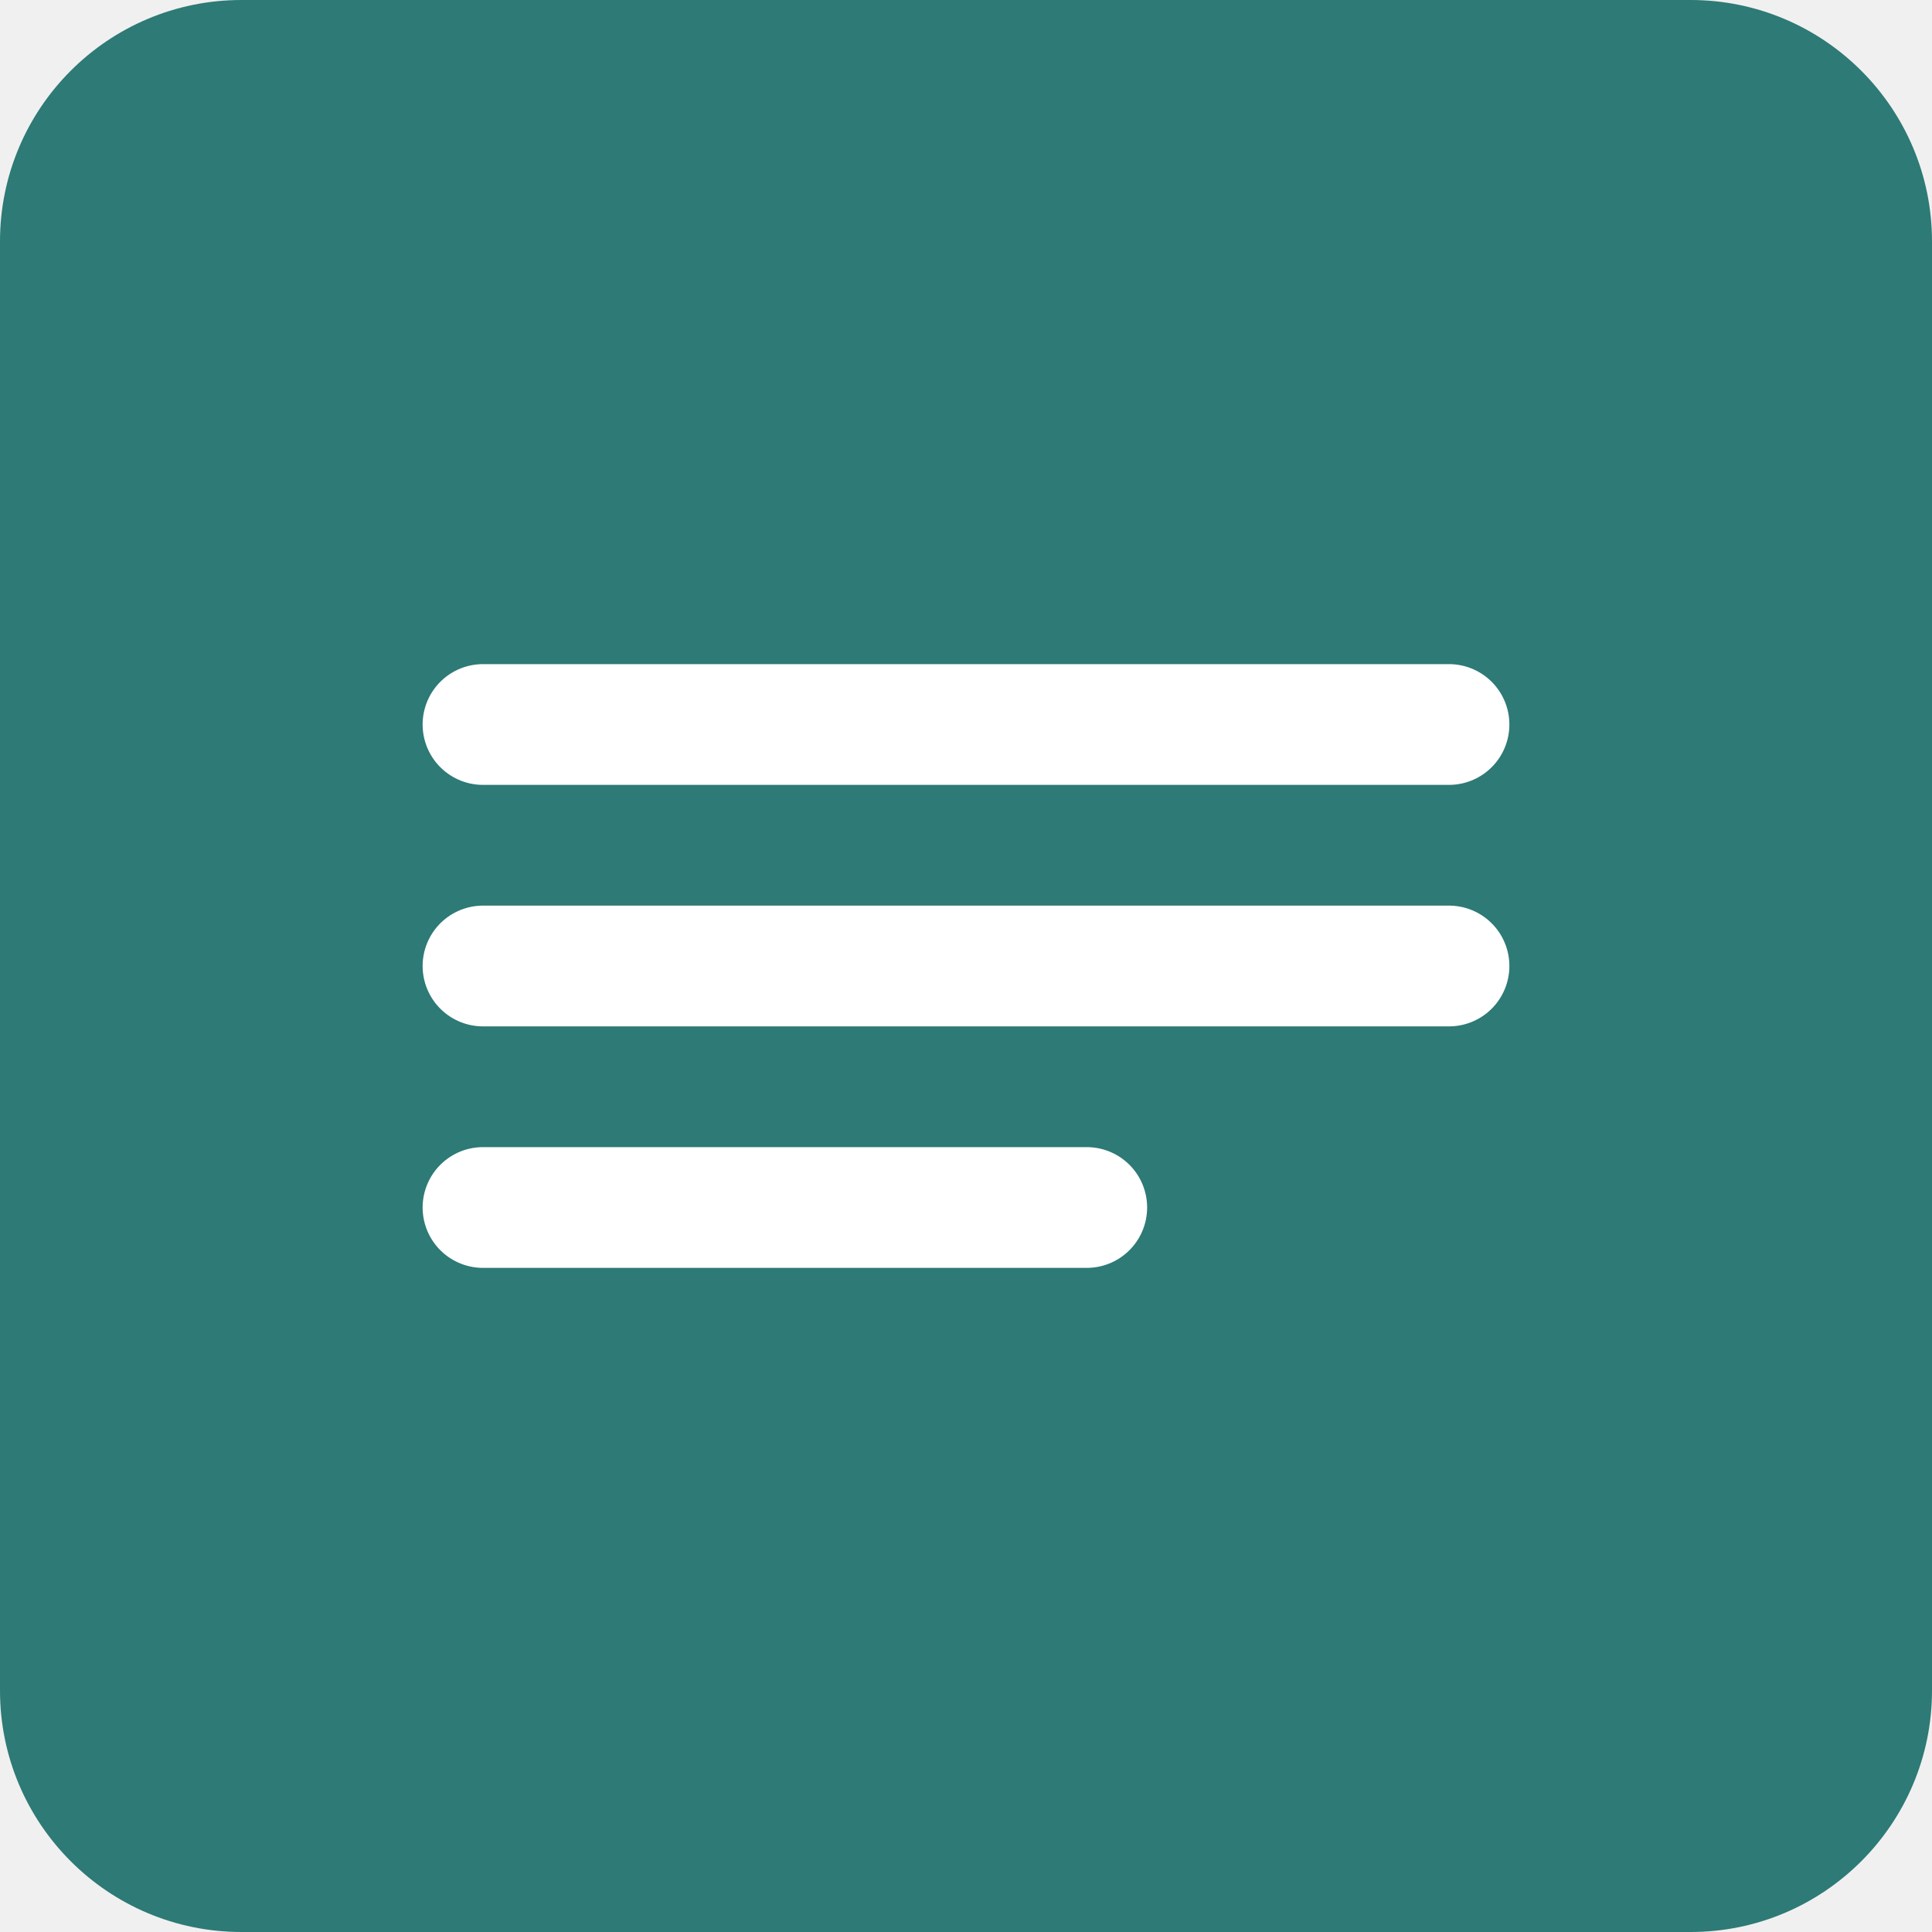
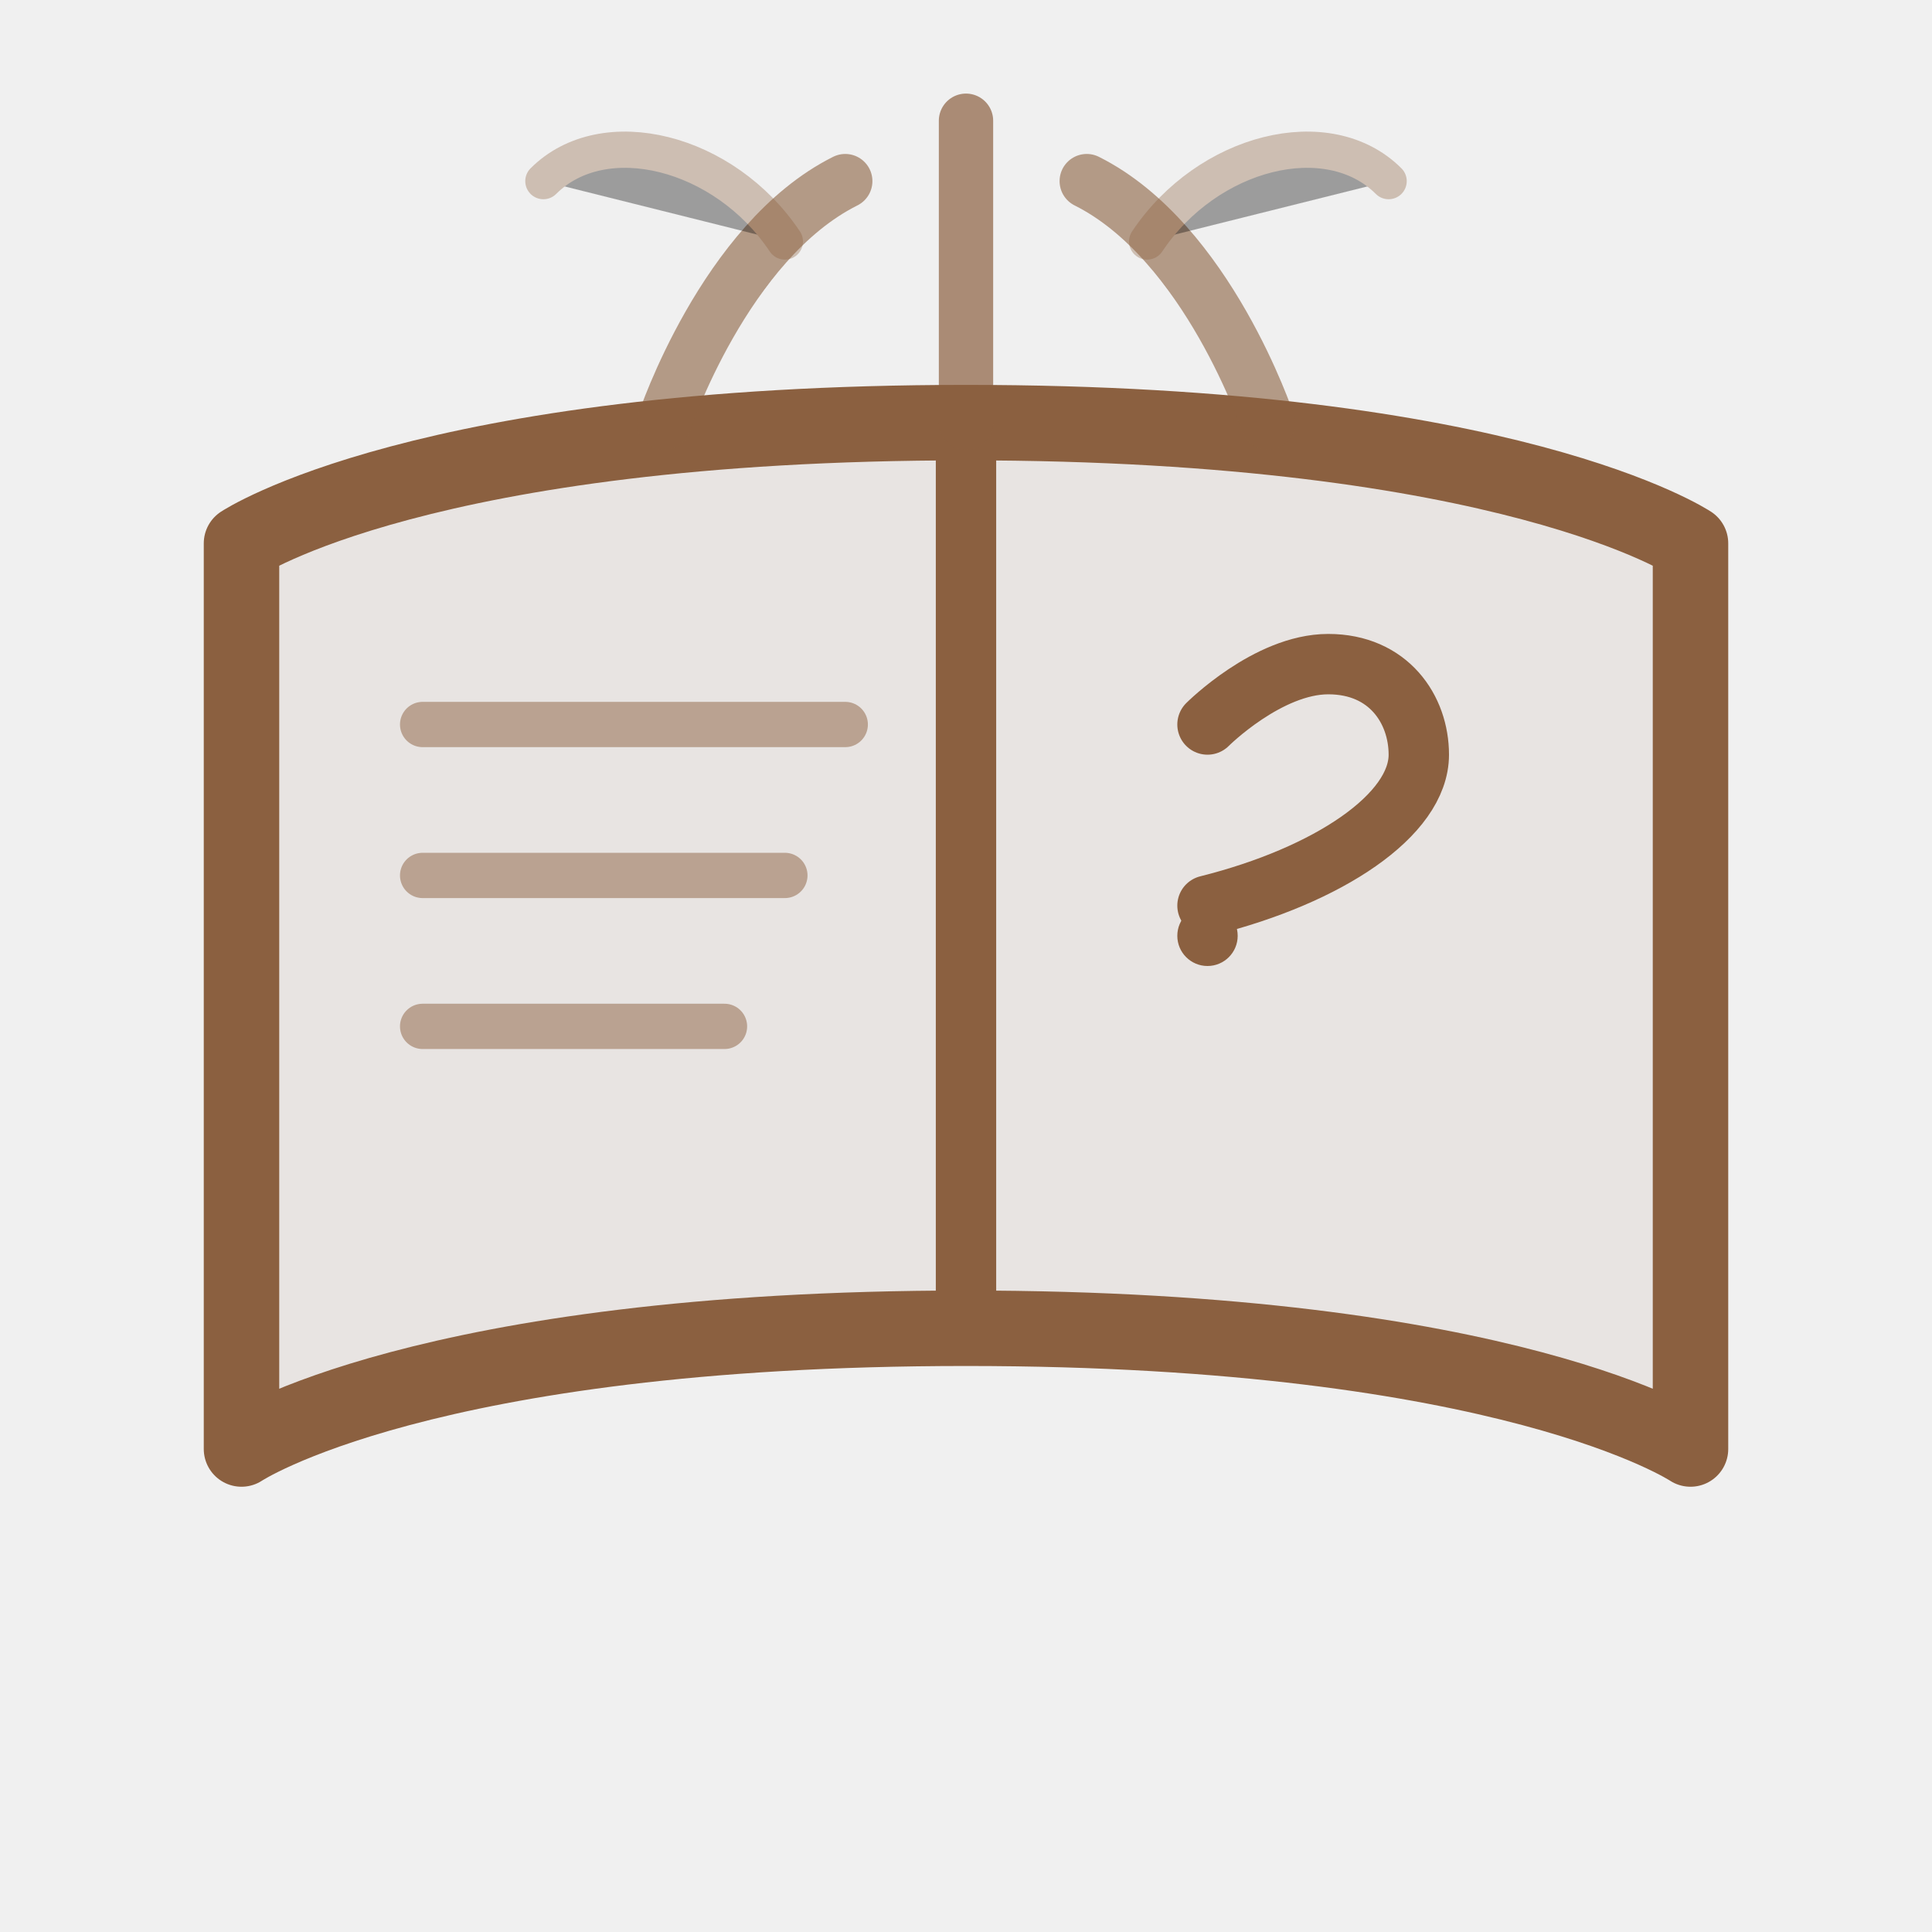
- <svg xmlns="http://www.w3.org/2000/svg" viewBox="0 0 32 32">
-   <rect width="32" height="32" rx="4" fill="#2D7A76" />
-   <path d="M8 12h16M8 16h16M8 20h10" stroke="white" stroke-width="2" stroke-linecap="round" />
+ <svg xmlns="http://www.w3.org/2000/svg" viewBox="0 0 64 64">
+   <path d="M8 48V18C8 18 14 14 32 14C50 14 56 18 56 18V48C56 48 50 44 32 44C14 44 8 48 8 48Z" stroke="#8B6040" stroke-width="2.5" stroke-linecap="round" stroke-linejoin="round" fill="#8B6040" fill-opacity="0.08" />
+   <path d="M32 14V44" stroke="#8B6040" stroke-width="2" stroke-linecap="round" />
+   <path d="M14 24H28M14 29H26M14 34H24" stroke="#8B6040" stroke-width="1.5" stroke-linecap="round" opacity="0.5" />
+   <path d="M40 24C40 24 42 22 44 22C46 22 47 23.5 47 25C47 27 44 29 40 30" stroke="#8B6040" stroke-width="2" stroke-linecap="round" fill="none" />
+   <circle cx="40" cy="31" r="1" fill="#8B6040" />
+   <path d="M22 14C22 14 24 8 28 6" stroke="#8B6040" stroke-width="1.8" stroke-linecap="round" opacity="0.6" />
+   <path d="M32 14C32 14 32 7 32 4" stroke="#8B6040" stroke-width="1.8" stroke-linecap="round" opacity="0.7" />
+   <path d="M42 14C42 14 40 8 36 6" stroke="#8B6040" stroke-width="1.8" stroke-linecap="round" opacity="0.6" />
+   <path d="M26 8C24 5 20 4 18 6" stroke="#8B6040" stroke-width="1.2" stroke-linecap="round" opacity="0.35" />
+   <path d="M38 8C40 5 44 4 46 6" stroke="#8B6040" stroke-width="1.2" stroke-linecap="round" opacity="0.35" />
</svg>
